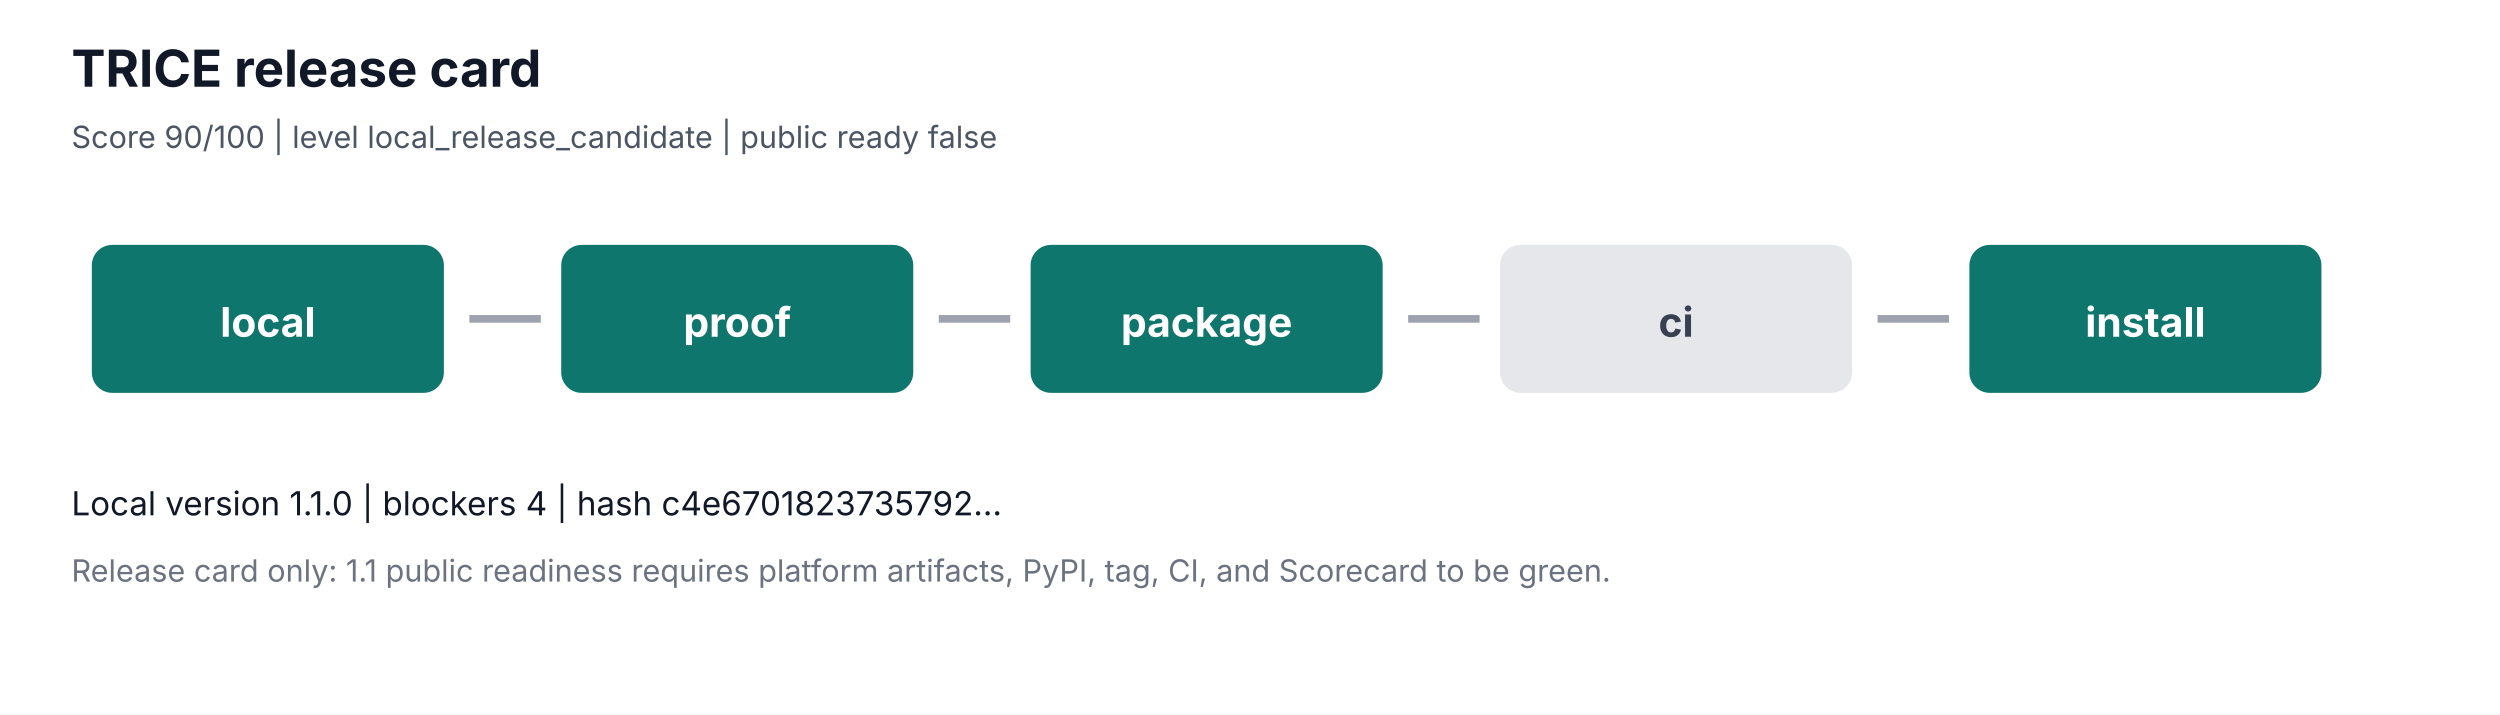
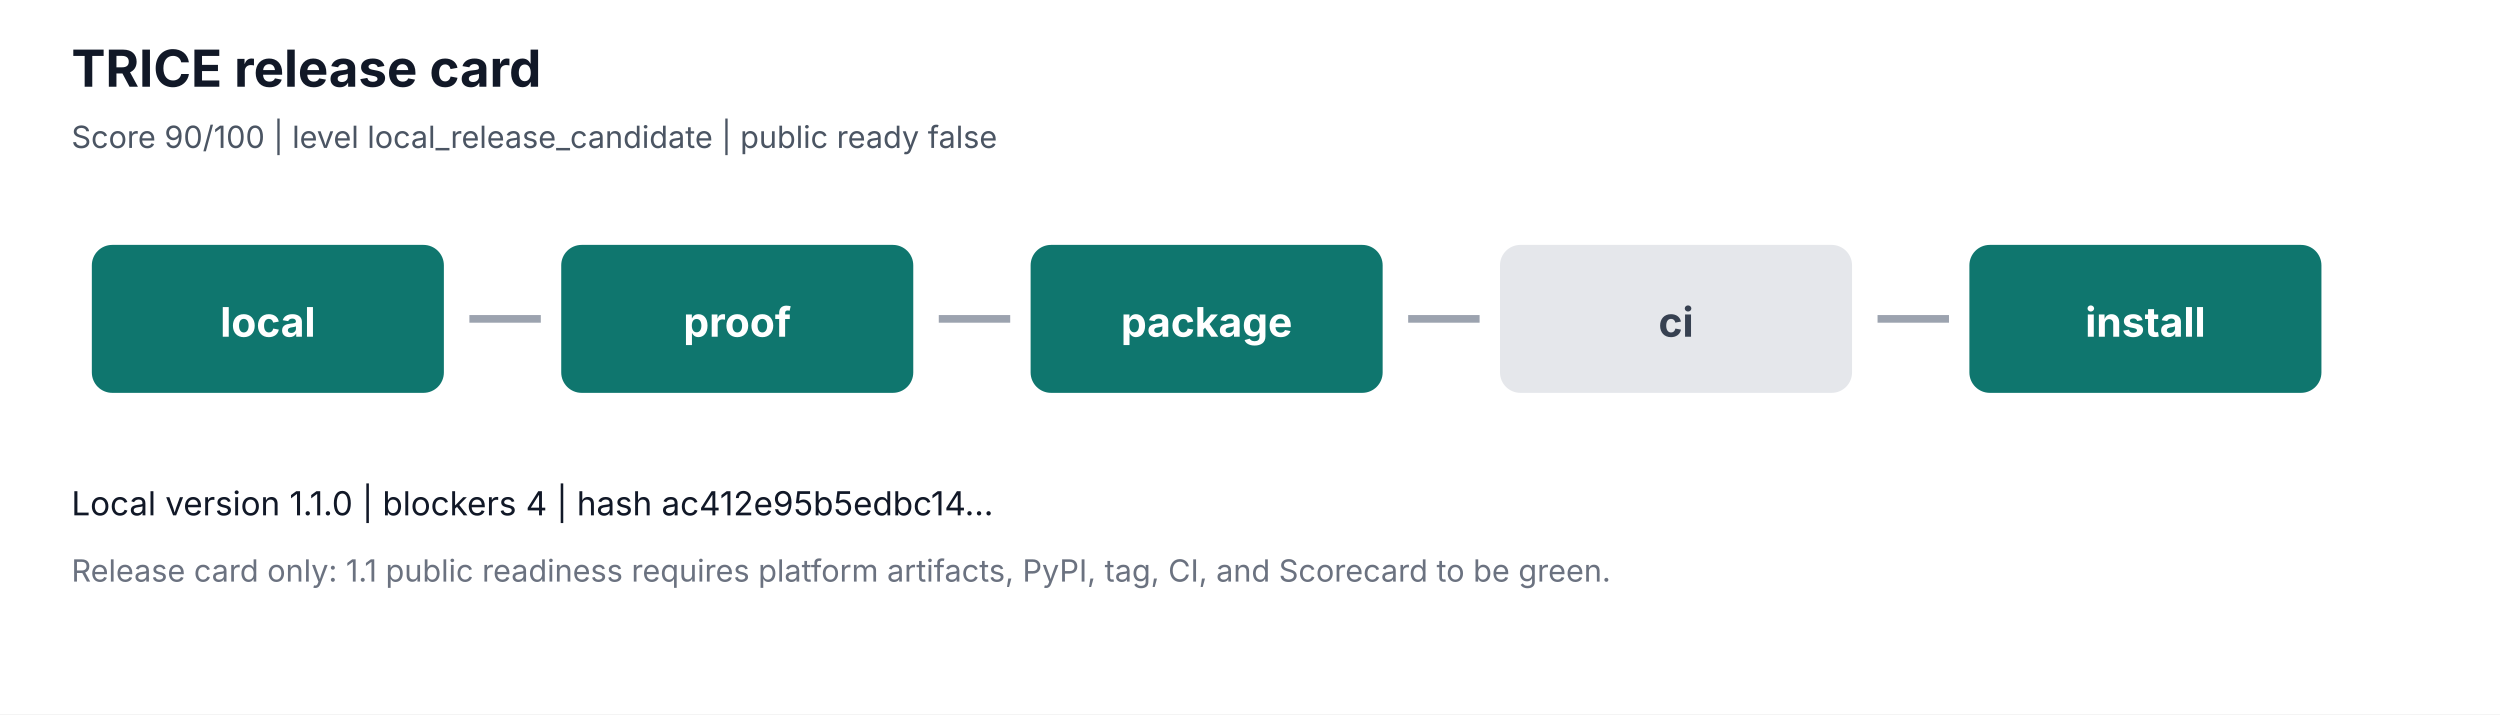
<svg xmlns="http://www.w3.org/2000/svg" width="980" height="280" viewBox="0 0 980 280">
  <rect width="100%" height="100%" fill="#ffffff" />
  <text x="28" y="34" font-family="Inter,Segoe UI,Arial" font-size="20" font-weight="700" fill="#111827">TRICE release card</text>
  <text x="28" y="58" font-family="Inter,Segoe UI,Arial" font-size="12" fill="#4b5563">Score 90/100 | level local_release_candidate | public ready false</text>
  <rect x="36" y="96" width="138" height="58" rx="8" fill="#0f766e" />
  <text x="105" y="132" text-anchor="middle" font-family="Inter,Segoe UI,Arial" font-size="16" font-weight="700" fill="#ffffff">local</text>
  <line x1="184" y1="125" x2="212" y2="125" stroke="#9ca3af" stroke-width="3" />
  <rect x="220" y="96" width="138" height="58" rx="8" fill="#0f766e" />
  <text x="289" y="132" text-anchor="middle" font-family="Inter,Segoe UI,Arial" font-size="16" font-weight="700" fill="#ffffff">proof</text>
  <line x1="368" y1="125" x2="396" y2="125" stroke="#9ca3af" stroke-width="3" />
  <rect x="404" y="96" width="138" height="58" rx="8" fill="#0f766e" />
  <text x="473" y="132" text-anchor="middle" font-family="Inter,Segoe UI,Arial" font-size="16" font-weight="700" fill="#ffffff">package</text>
  <line x1="552" y1="125" x2="580" y2="125" stroke="#9ca3af" stroke-width="3" />
  <rect x="588" y="96" width="138" height="58" rx="8" fill="#e5e7eb" />
  <text x="657" y="132" text-anchor="middle" font-family="Inter,Segoe UI,Arial" font-size="16" font-weight="700" fill="#374151">ci</text>
  <line x1="736" y1="125" x2="764" y2="125" stroke="#9ca3af" stroke-width="3" />
  <rect x="772" y="96" width="138" height="58" rx="8" fill="#0f766e" />
  <text x="841" y="132" text-anchor="middle" font-family="Inter,Segoe UI,Arial" font-size="16" font-weight="700" fill="#ffffff">install</text>
-   <text x="28" y="202" font-family="Inter,Segoe UI,Arial" font-size="13" fill="#111827">Local version 1.1.0 | blockers 4 | hash c4e6701823735792...</text>
+   <text x="28" y="202" font-family="Inter,Segoe UI,Arial" font-size="13" fill="#111827">Local version 1.1.0 | blockers 4 | hash ac412e95b5edbc14...</text>
  <text x="28" y="228" font-family="Inter,Segoe UI,Arial" font-size="12" fill="#6b7280">Release card only: 1.1 public readiness requires platform artifacts, PyPI, tag, CI, and Scorecard to be green.</text>
</svg>
